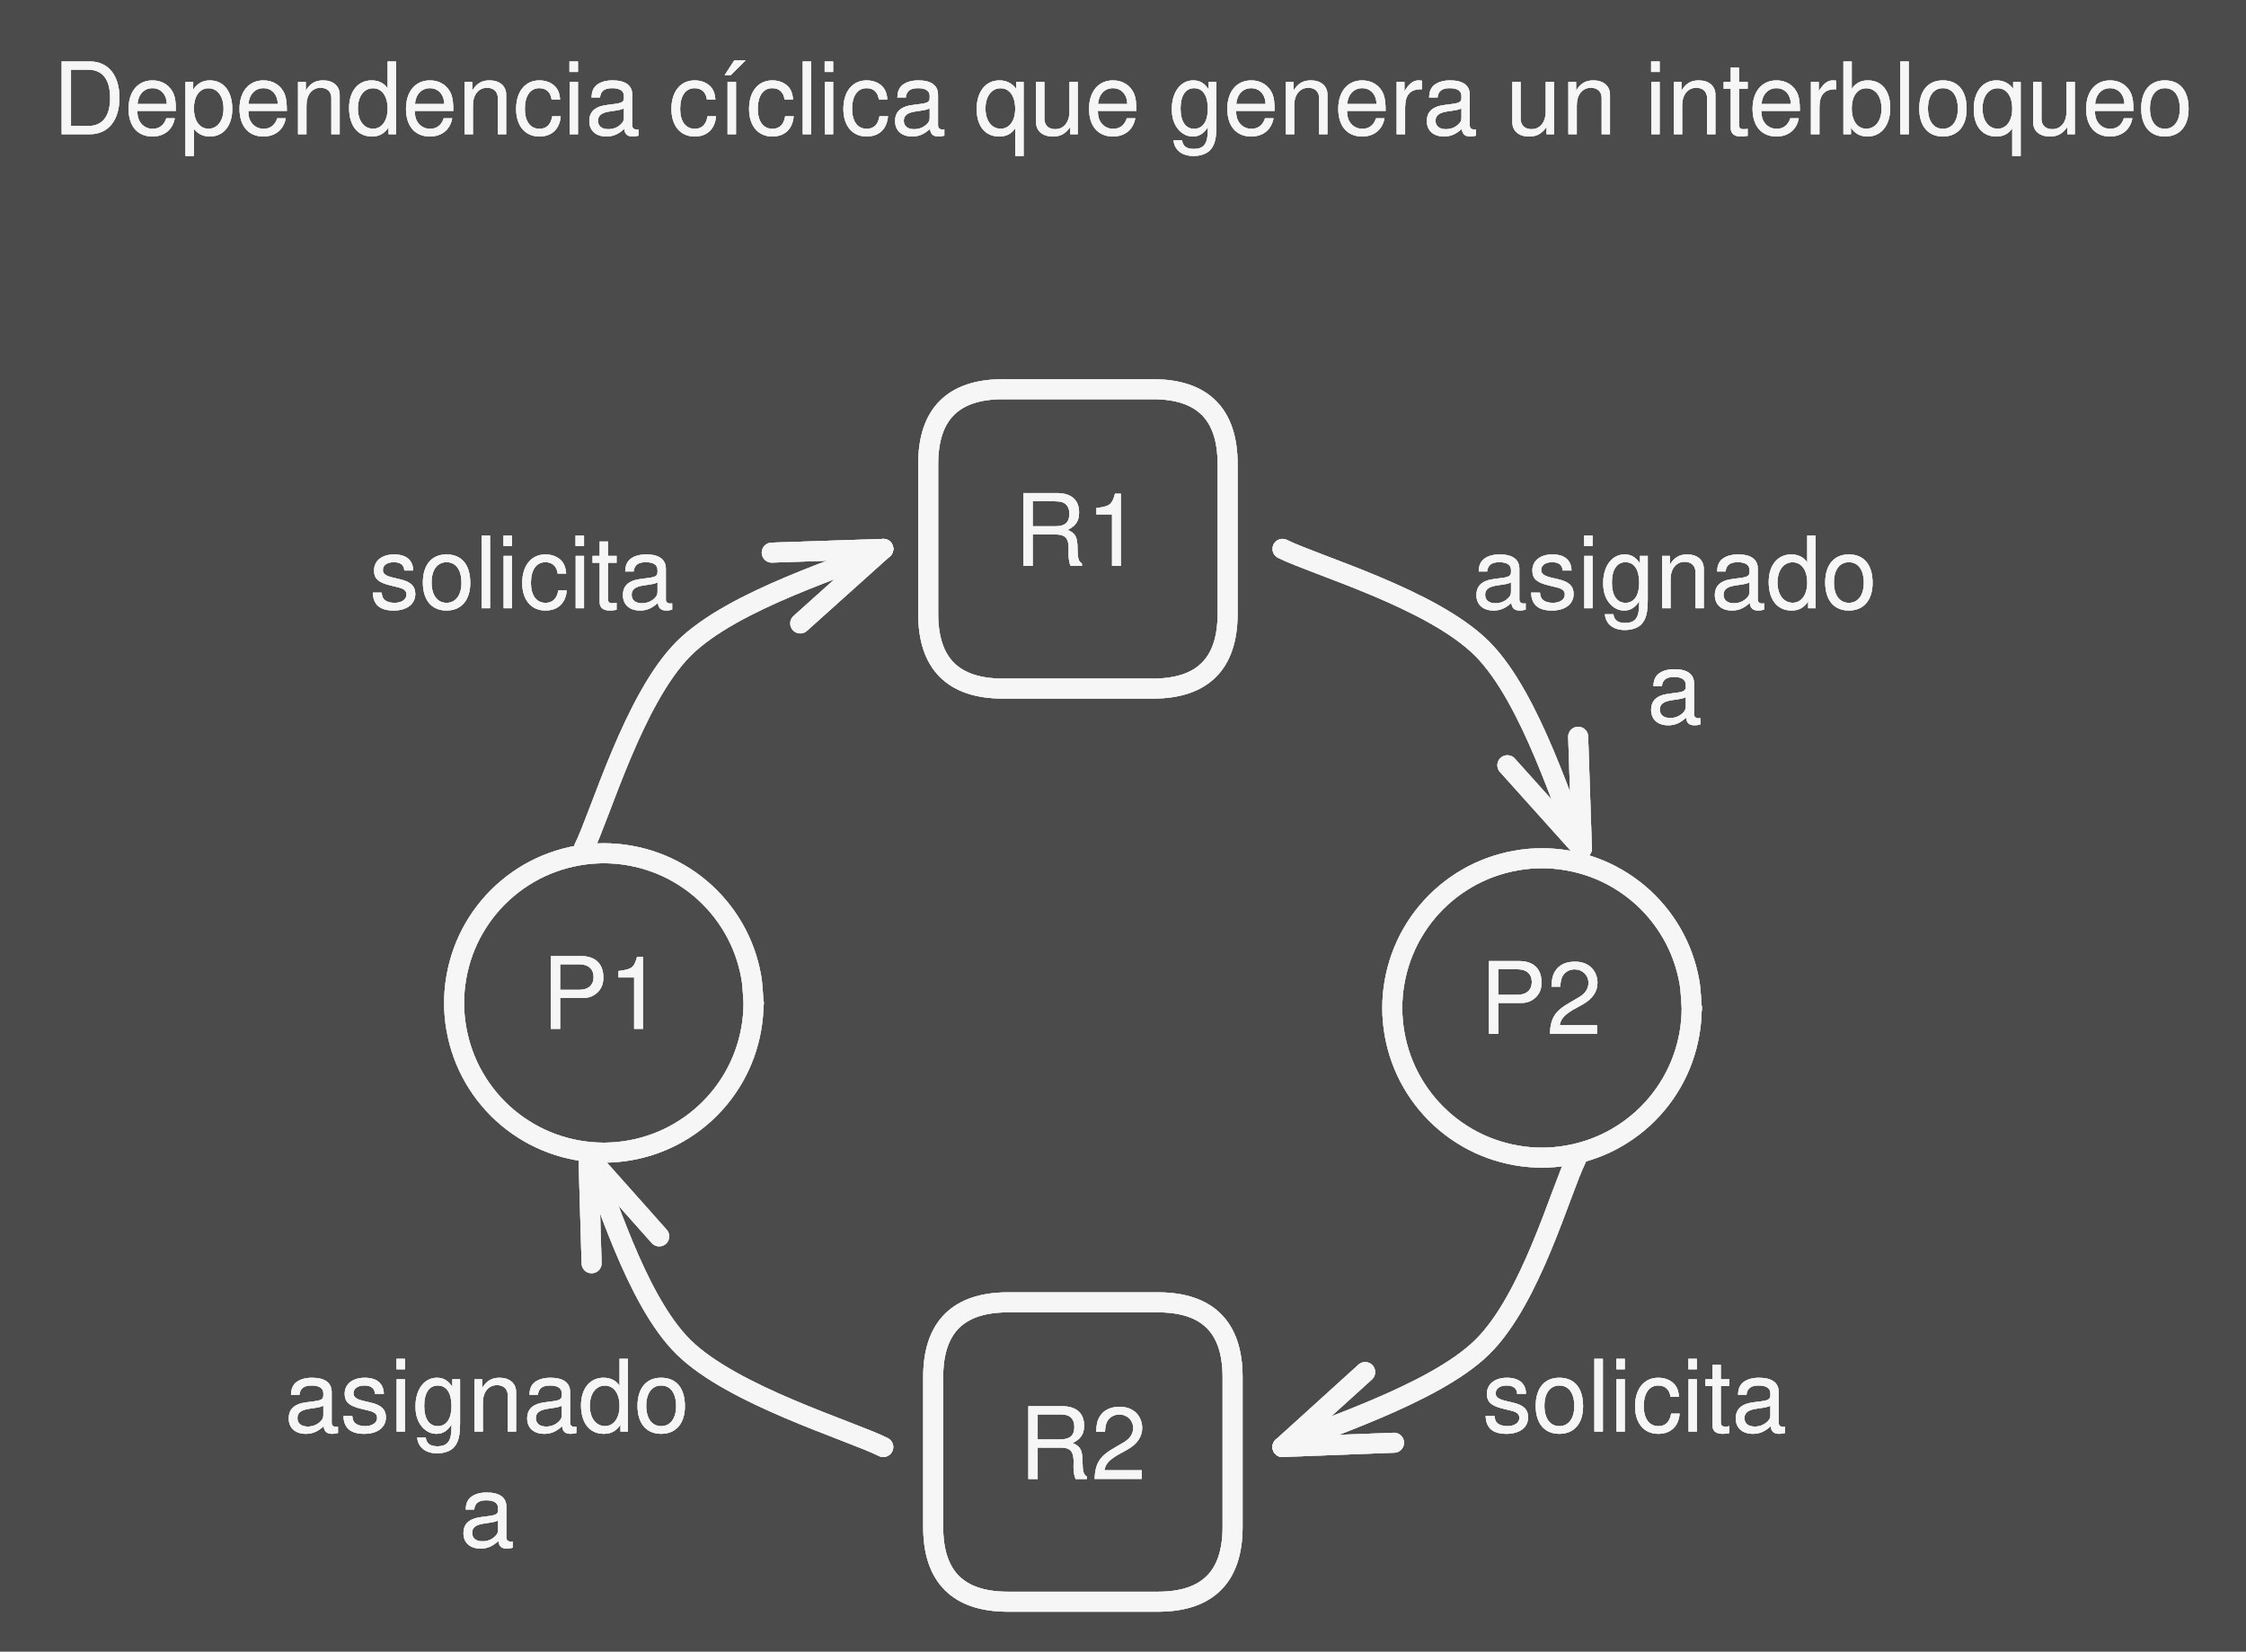
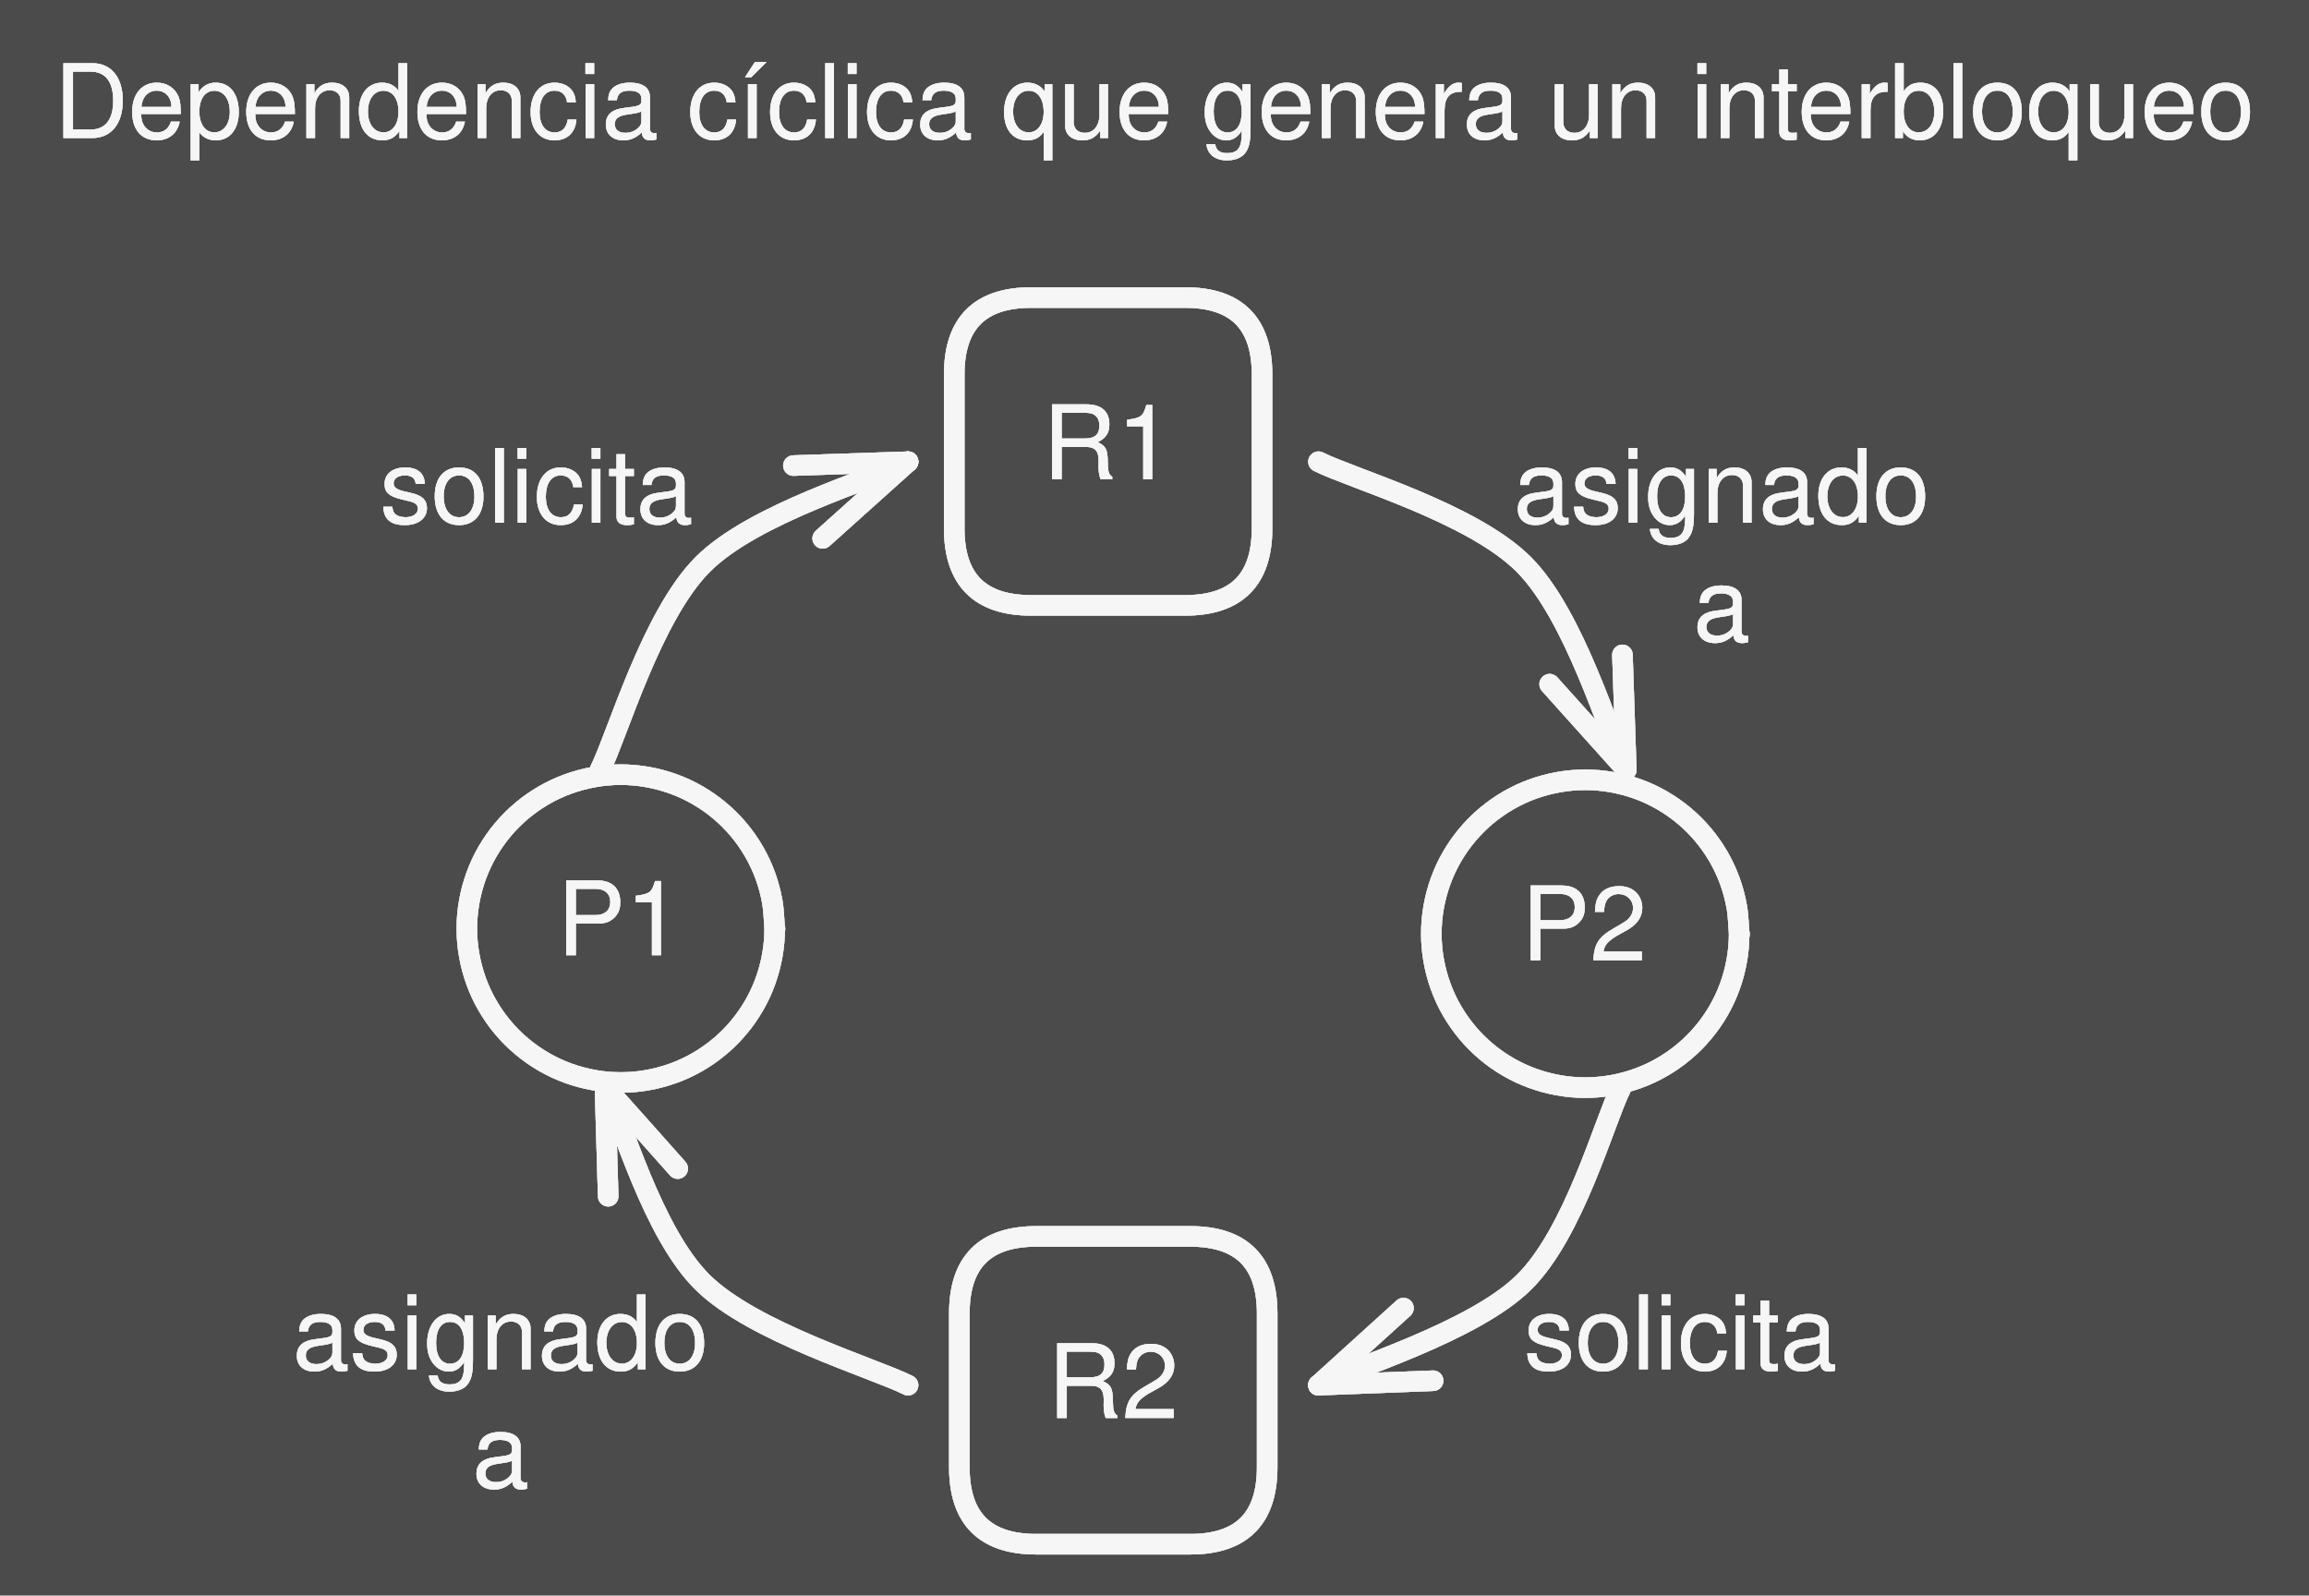
- <svg xmlns="http://www.w3.org/2000/svg" version="1.1" viewBox="0 0 450.076 331" width="450.076" height="331" filter="invert(93%) hue-rotate(180deg)" class="excalidraw-svg">
+ <svg xmlns="http://www.w3.org/2000/svg" version="1.1" viewBox="0 0 450.076 311" width="450.076" height="311" filter="invert(93%) hue-rotate(180deg)" class="excalidraw-svg">
  
-   eyJ2ZXJzaW9uIjoiMSIsImVuY29kaW5nIjoiYnN0cmluZyIsImNvbXByZXNzZWQiOnRydWUsImVuY29kZWQiOiJ4nO1cXOty4kZcdTAwMTb+P09Bkb+D0vdL/nns2MaxiS+TOMluakugXHUwMDA2y1xiXHRLwpdJzSPlKfbFtiVsdEHCwkagqY1malxu+nrUfb7znXO6mb8+tFrt8Gmq2j+02upxYDq25ZtcdTAwMGbtj1H5vfJcdTAwMDPbc3VcdTAwMTWKv1x1MDAwN97MXHUwMDFmxC3N6fSH77/3+oFt2aZrTKx5XHUwMDA35aiJcsNAN/mX/t5q/Vx1MDAxNf+bnsJx7Gmg4uZxRTJcdTAwMDdcdTAwMDQoX9rz3Hg+XHUwMDA0XHUwMDAwYpxzXGZcdTAwMTctbNdSj7EoIFx1MDAxOcxcdTAwMGVcdTAwMGW0XGKhsnTF0HRcdTAwMDKV1ERF7V96p78hW5641p7k8mL/4dy+hUn3oe04V+GTXHUwMDEzS1x1MDAxYXh6KZK6IPS9sbq2rfBG15JcXHlZL9+bjW5cXFx1MDAxNUQrXHUwMDAyXHUwMDE2pd7UXHUwMDFj2OFT/M5JqemO4jGSkuj9OlCwRUHUpSNlbvJ9z/H8aPLvoIr+JNP3zcF4pGVwrUWb0DfdYGr6epuSdlx1MDAwZs+vxZK5b5Q9ulx0s2WBildcdTAwMTZcdTAwMTIpXGLgXHUwMDAyJbtcdTAwMTFNMu1a8cb/maynb05UN+rizlx1MDAxYye9KK71vCgvXG6SqFxiei75mrxF1P7HvGql1SujYqF6TF4ttfnj++GgS53T9qLq68fikebt6dXD3Yn3++Q3cdlcdTAwMWLdPXL7XHUwMDE2nXeyXHUwMDAzv0xp+r73UHXc61Mx9IA17so+7MHxlN4+nf1RbdznT8lcbs+mljlXd8gxYExAhDmki3rHdsf55Xe8wThByIeUwEtozSxlXG6qXHUwMDE0lyFcdTAwMTVSjVXMkCxcdTAwMDAqrFx1MDAwZdTFXjVcdTAwMWObTFx1MDAxOIRcdTAwMTBGXHUwMDA0J1x1MDAwMkhGcFx1MDAxNqpcdTAwMDJcdTAwMThcdTAwMWNiXHUwMDA0MMGUZqo3jVxcRFxmwpCQgCG6jGGE81x1MDAxOEaSXHUwMDAywFx04u+HcKZiXHSr5brKJYFcYso1dDWRynPDK/vLnFx1MDAxYTKlh+bEdp5eXHUwMDE4a67MkVx1MDAxMuv1O0/pn6a4z1x1MDAwNcVR0z3HXHUwMDFlRTreXHUwMDFl6FdQfkb9Q1tcdTAwMTPkosHEtiwntWdcdTAwMDM9v2m7yu9WIVx1MDAxYs+3R7ZrOkVymLPQu1TB/FxyQ3+m0oukjl+2XHUwMDE1XHUwMDFhkK7E7yq2TXFpXHUwMDFlw1x1MDAwMlxuLFx1MDAwMGSJ1iQgRtVBzKGJ+8efTz6d/uSO6YXqXHUwMDA1p1x1MDAxN/fNRnSiNXOqXHUwMDE1O6ZajCnmQNBvi2mHe73PXHUwMDEy9IZVXHUwMDE5cf9cZv+Er+HdrUVPp8P+1Lw4+vl+XHUwMDAzTFx1MDAxYoBHxlFgurfq7Fx1MDAxMcC9ye1lv7cpplx1MDAwNZBgRNLArINp5VxulFwiwDnhtFx1MDAwMKS4OkhcdTAwMTd71WhcXEJpQE22nDAhXHTAlOeIlsutXHUwMDExLTUw1v4v5pV4XHUwMDE2XHUwMDEyhChcdTAwMDZgXHUwMDEzXGJ+XHUwMDA30XLGtki0qJhoUU1E+1xuzyxcdTAwMTEt2jzR+mpcdTAwMTDONbdcdTAwMDDDKWc4j2Gtqlx1MDAxNElcdTAwMWTaXHUwMDE2gJhUXHUwMDA38aF9MD2AM+yf7//6a5ec3J1d/Ec2XHUwMDFi0Z2UZYshXGYlyk2+9bhcdTAwMTYwiVx1MDAwMEpcdTAwMWKXXHKyLa6Lba9cdTAwMGaDI+dcdTAwMGJQu45r38Hir7Itl1x1MDAxMkqC0uisg21RaVx1MDAwNkqTXHUwMDBmlpRcdTAwMDJYlIGi1ZG62Kxmg5Njg4uIT2EqnJzDVFfR2oCq2ZUyRqpGsVBibUFcdTAwMTlJpcR2wK6QXG60jmq+j10vi8PYy7rC2Fe4Jc+ulzWEsSvZlYJ84Vx1MDAwMrNcdTAwMTBhICTlRZhl1TF7Nlx1MDAxY++PvZlcdTAwMWZOJOvdiVGX3Fx1MDAwNkdcclx1MDAwN7BMvs8j2Vx1MDAxZHMrRYgjQMlcdTAwMDbyTVuk1l+AfYRO7q+3XHUwMDEwcK5cdTAwMWO3/pRx7YEsXHUwMDExZTBFmlmloKRcYqV8jbOdl71qNjA1fVwiXHUwMDA0NWvoaDZLrbJOXmVcdTAwMDYhXHUwMDE4U1k1bMXa26JS7DQ9XGa0Wog19PKdvFpcdTAwMWO1XtZcdTAwMTW1vsIqS7xaQ9Q6t1x1MDAxNUWcWlxuVsFcdTAwMDTAiIOigHWvOlhXxyDNRC5kOU5N99lccqtcIohcdTAwMTghguNccvi/b8pcdTAwMGavolx1MDAxNUkkY2nNrFxu3yA0/fCT1ivbXHUwMDFkZVx1MDAwNXu+X1DlfCVcdTAwMDb8YFx1MDAxNknZXHUwMDAxXHUwMDA2XHUwMDE1XHUwMDEwc844gTpWIMnxZbRg5jTGXG6iTEqpTTPklDJB01x1MDAwM9mPyjr3bDd8foOlhVGu9brAqz3plMDAwFwi88gleeVa4jlmXHUwMDEw7nuTiVx1MDAxZIbZltk134vswY0yl/REv166Lm84ptGIWTcr+dRKcFx1MDAxNH9ZfP7zY2FrlGneIa92YNlcdTAwMGUs1WHJ+VFO33t4b5Kg3JNBJPpcdTAwMGKKUvKfqlx1MDAxYsef/7iQV4dPTc9cdTAwMTEgkEvCQ1afXHUwMDAzwzSZYSRg5dNtQVx1MDAxMVx1MDAwNDtMXHUwMDBiXGLIXHSX20tcdTAwMGJE+6v3zix0YpYr13NlQm9a5sdkXijvtCzPW7vrQsrTXHUwMDAxXGJjxED6cCiB5351eK7OczZcdTAwMTWreajW6bpcdTAwMTgg/SRx3VxuT4ZLwlx1MDAxONAs3VBH5k1xSEVHprJfoFx1MDAxZFx1MDAxOVx1MDAwMrNP2k159mRguudmPJfVJ2xcdTAwMTnPhUOqQ3lOXHUwMDEx195cdTAwMTROuHIhXHUwMDFmMqQgglBcdTAwMDBIdFx1MDAwMUisJ+635MmQTHNUwZEpXHUwMDAxzrxyQ25NueUsvdSngclcdTAwMDEkhYbzoLrhXFydXHUwMDFka6ThxMJcdTAwMTBReFx1MDAwNVx1MDAxOOCaPHDO48HciK5gaLdcdTAwMDRcdTAwMTJGXHUwMDEx4znBNmdUaU6QZFx0XHUwMDE2RpWWXHUwMDBi83JcdTAwMTeBXHRMXHRcIv+PRrayXHTTRpZRKrW3yTGObJgoiFx1MDAxNjdvYlengzImVlx1MDAwN1x1MDAxOZlnWTywlnzfkk3twDJERs9cdTAwMTJcdTAwMWVfXHUwMDFkrlx1MDAxNFfRs4Souk0wZvnCXHUwMDE3XHUwMDEzXHUwMDFjXXpcIkiSorzbj2tcdTAwMWM/rzxIaKRcdM6k2Z6yMdHGraw0XHUwMDAwZ1x1MDAxNEoktEXSe19kZoWOTTDAgnKGJSUk2bPFqTQhJDrvaqqdfdNVsIp2trJcdTAwMWTrbN6QVTK0ldOGwKBcdTAwMTRSbVx1MDAxMrDeTinJu3ngm7KzWee187r32ilcdTAwMDfPvHpcdDdcdTAwMWKypmV5ulQ2ailcdTAwMTOgJYBSXHUwMDE2XlxmOKxuTbv9XHUwMDFiqkZ702ZcdTAwMWJQmLhVtafpXHUwMDA0NKCAZVx1MDAxN3hcbkylkFx1MDAxMGryZbvN1Fx0mrLVdWfqzMBcdTAwMWW5puX92y1O1lx1MDAxNdZvJ19XOPWmUnZlOOWlTo/WVKq1KX28leD0qDpOXHUwMDFmxnBcdTAwMWNcdTAwMWP39puN01xcjq7GXHUwMDA03Vq5dMFIdKyxiVx1MDAxZnu+XHUwMDFkodFccjuQ1rt/cun1XHUwMDAzc8VvT6B2i1x1MDAwNJCgXGKYx9WB+XtwJs7vjvvNXHUwMDA2Zlx1MDAwN21ccprr8idcIlx1MDAwMmFJ6E7pk2mPbnu/LvmHPltcdTAwMTmU0vJfl2BcdTAwMDZcdTAwMTnQXHUwMDExTNF5dLc6Slx1MDAwN18mJ/TL0UHTUZrKeD7NXHUwMDBi6lx1MDAwMyrBIIp2IIei2o06RFx1MDAxMZFcdTAwMTTs8EKdQFrW5LildqBcdTAwMWWoqY5YlTuwzdbgv39cdTAwMGY0fZmtu5lqjZRGk9mauS07XHUwMDAyYt/xdKlXXGLmN4+xXHUwMDFkwL9ZvLWNwofn6Dj6n1euQr2v7ZdcZodWJNvKbU773lZcdTAwMGafllX6u2H8RNeDYzNcdTAwMTNcdTAwMDFZxWmmr1x1MDAxZr7+XHUwMDBmfog5KyJ9
+   eyJ2ZXJzaW9uIjoiMSIsImVuY29kaW5nIjoiYnN0cmluZyIsImNvbXByZXNzZWQiOnRydWUsImVuY29kZWQiOiJ4nO1cXOly4kZcdTAwMTD+v09Bkb+LMveRf157fcUmPjZxzkpcdDTGMkLCkvCxqX2kPEVeLCNho1x1MDAwM1x0hC1cdTAwMDFbiXZrXHUwMDBi5mzN9Ndfd8+wf71rtdrh01i1v2u11WPfdGzLN1x1MDAxZtrvo/J75Vx1MDAwN7bn6ipcdTAwMTR/XHUwMDBmvInfj1ua4/F3337r9Vx1MDAwMtuyTddcdTAwMThZ01x1MDAwZcpRI+WGgW7ym/7eav1cdTAwMTX/m57CcexxoOLmcUUyXHUwMDA3XHUwMDA0KF/a9dx4Plx1MDAwNFx1MDAwMGKcc1xmZy1s11KPsSggXHUwMDE5zFx1MDAwZfa0XGKhsnTFtelcdTAwMDQqqYmK2j92T35Gtjx2rVx1MDAxZMnl+e7DmX1cdTAwMGKT7te241xchk9OLGng6aVI6oLQ94bqyrbCXHUwMDFiXUty5WW9fG8yuHFVXHUwMDEwrVximJV6Y7Nvh0/xOyelpjuIx0hKovfrQMFmXHUwMDA1UZeOlLnJdz3H86PJv4Eq+pNM3zP7w4GWwbVmbULfdIOx6ettSto9PL9cdTAwMTZL5r5R9uAmzJZcdTAwMDUqXllIpCCAXHUwMDBilOxGNMn4yIo3/o9kPX1zpI6iLu7EcdKL4lrPi/KiIImKoOeSL8lbRO0/5lUrrV5cdTAwMTlcdTAwMTVcdTAwMGLVY/Jqqc1cdTAwMWbeX/ePqHPSnlV9eV880rQ9vXy4O/Z+XHUwMDE5/SwuuoO7R27forNOduCXKU3f91x1MDAxZaqOe3VcIq49YFxyj2RcdTAwMGZ24XBMb59Of6027vOnZIUnY8ucqjvkXHUwMDE4MCYgwlx1MDAxY9JZvWO7w/zyO15/mCDkXUrgObRmljJcdTAwMDVVisuQXG6pxipmSFx1MDAxNlx1MDAwMFx1MDAxNVZcdTAwMDfqbK+2XHUwMDFjm0xcdTAwMTiEXHUwMDEwRlx1MDAwNCdcdTAwMDJIRnBcdTAwMTaqXHUwMDAyXHUwMDE4XHUwMDFjYlx1MDAwNDDBlGaq60YuXCJcdTAwMDZhSEjAXHUwMDEwnccwwnlcZiNJXHUwMDAx4Fx1MDAwNPG3QzhTMYfVcl3lkkBcdTAwMDTlXG66mkjlueGl/XlKXHKZ0n1zZDtPL4w1VeZIifX6naX0T1Pcp4LiqOmOY1x1MDAwZlwiXHUwMDFkb/f1Kyg/o/6hrVx0ctZgZFuWk9qzvp7ftF3lXHUwMDFmVSFcdTAwMWLPt1x1MDAwN7ZrOkVymJPQu1DB9FxyQ3+i0oukXHUwMDBlX7ZcdTAwMTVcdTAwMWGQLsTvXCK2TXFpXHUwMDFlw1x1MDAwMlxuLFx1MDAwMGSJ1iQgRtVBzKGJe4efjj+cfO9cdTAwMGXpuepcdTAwMDYn5/fbjehEa6ZUKzZMtVx1MDAxOFPMgaBfXHUwMDE3017vdD9J0L2uyoi7p/h7fFx1MDAwNe9uLXoyvu6NzfODXHUwMDFm7mtg2lx1MDAwMDwyjlx1MDAwMtO9VaePXHUwMDAw7oxuL3rduphcdTAwMTZAglx1MDAxMUlcdTAwMDOzXHSmlVx1MDAwYlCKXHUwMDAw54TTXHUwMDAykOLqIJ3t1VbjXHUwMDEySlx1MDAwM2qy5YRcdElcdTAwMDCmPEe0XFyujWipgbH2fzGvxLOQIEQxXHUwMDAwdSD4XHJEy1x1MDAxOVsj0aJiokVcclx1MDAxMe1cdTAwMTKemSNaVD/R+qpcdTAwMWZONbdcdTAwMDDDKWc4j2Gtqlx1MDAxNElcdTAwMWTaXHUwMDE2gJhUXHUwMDA38b69N96DXHUwMDEz7J/t/vTTXHUwMDExOb47Pf9TbjeiOynLXHUwMDE2Q1x1MDAxOEqUm3ztcS1gXHUwMDEyXHUwMDAxlDYuNbItboptr/aDXHUwMDAz5zNQm45r38DiS9mWS1x0JUFpdDbBtqg0XHUwMDAzpclcdTAwMDdLSlx1MDAwMSzKQNHqSJ1t1naDk2ODi4hPYSqcnMJUV9HGgKrZlTJGqkaxUGJtQVx1MDAxOUmlxDbArpBcbrSKar6NXS+Kw9iLpsLYJdySZ9eLXHUwMDA2wtiF7EpBvnCGWYgwXHUwMDEwkvJcIsyy6pg9vVx1MDAxZe5cdTAwMGW9iVx1MDAxZo4k696JwVx1MDAxMblcclx1MDAwZbZcdTAwMWPAMvk+jWQ3zK1cdTAwMTQhjlx1MDAwMCU15JvWSK0/XHUwMDAy+1x1MDAwMFx1MDAxZN9frSHgXFw4bvMp48ZcdTAwMDNZXCLKYIo0s0pBSVx1MDAxMUr5XG5nOy97td3A1PSJXHUwMDEw1Kyho9kstcomeZVcdTAwMTmEYExl1bBcdTAwMTVrb4tKsdH0MNBqIVbQyzfyanHUetFU1LqEVeZ4tYGodWorXG7Aylx1MDAxNnAqXHUwMDA2XHUwMDE4ISmLXCLWnepoXVx1MDAxY4RsJ3Qhy5Fqus9maFx1MDAxNUHEXGJcdTAwMTFcdTAwMWPX4Fx1MDAwML8qQVxcgl9GXHSgWFx1MDAwMLrKUWRqLU0//KD1ynZcdTAwMDdZwZ4vXHUwMDE4VDlgiVx1MDAxMd+fRFJ2gEFcdTAwMDXEnDNOoFx1MDAwZVx1MDAxNkhyflx1MDAxOS2YOY7BgiiTUmrbXGY5pUzQ9ED2o7LOPNtccp/fYG5hlGstXHUwMDE3eLErnVx1MDAxMlx1MDAxOFx1MDAxOFhkXHUwMDFlOSevXFxJPMdcZsJdbzSywzDbMrvmO5FBuFHmnJ7o10vX5S3HOFx1MDAxYTHrZyWfWlx0juIvs89/vC9sjTLNO2RpXHUwMDA3lu3AUlx1MDAxZOa8XHUwMDFm5fS8h7dmXHTKXVx1MDAxOUSiv6AoJ/+hunH84ddzebn/tO1JXHUwMDAyXHUwMDA0cll4yJrzYJhmM4xcdTAwMDSsfLwtKIJgg3lcdTAwMDFcdTAwMDE54XJ9eYFof/XemYVezHzlar5M6I3LXHUwMDFjmcxcdTAwMGLlvZb5eVx1MDAxYvddSGlcdTAwMGWPXHUwMDAwzeBcdTAwMDKIXCJ07lZH5+I857ZCNY/UJj1cdTAwMTdcdTAwMDOknySuW+DIcEmY3lx1MDAxY9hI6r1cdTAwMDY/hqXVtGY/prJboP1cdTAwMThcdTAwMDKzT9pLeXZkYLpnPY7L4lx1MDAxM7aM48Ih1aE8p4hrZ1xuJ1Q5k1x1MDAwZlx1MDAxOVJcdTAwMTBBKFx1MDAwMCS6XHUwMDAwJFZcdTAwMTP3a3JkSKY5quDHlFx1MDAwMGdaWZNXU244ab4wuWpAuEBcdTAwMTRcdTAwMTamaPaqW87F6bGttJxYXHUwMDE4XCJcbq9cdTAwMDBcdTAwMDNcdTAwMWMjhnNcdTAwMWVcdTAwMGbmRnRcdTAwMDdDuyWQMIpcdTAwMTjPXHRWn1WlOUFSV09mZpXmpEmM1uw2XHUwMDAyXHUwMDEzmFx1MDAxMkT+i2a2slx1MDAxMdNmllEqtbvJMY6smChcYlx1MDAxN+s3sotcdTAwMTNCXHUwMDE5I6ujjMwzL1x1MDAxZVhJvq/JqnZgXHUwMDE5JKNnXHUwMDBlkEuHK1x1MDAwN1b0zEGqaSuMS4NLbYRcdTAwMTHUjluR+/pxhVx1MDAxM+iFZ1x0W2mEM4m2uIs0ZOZp7r5cdTAwMTeVXHUwMDA24IxCiYSAUutCkd1cdTAwMTU6WsFcdTAwMDBcdTAwMGLKXHUwMDE5ljTVZHZOTVxiiU7AttXuJrxVv92tbNc69Vx1MDAxYrZKhrdyXHUwMDFlXHUwMDExXHUwMDE4lELKMMF6O6Ukb+aFr8ruZt3ZzjxcdTAwMDaXm9pSLE2r8zCqydaW5fFYucOreUBCKVx1MDAwYm9cdTAwMGXsV7e1R71cdTAwMWKqXHUwMDA2O+PtNq8woZzG03hcdTAwMDJcdTAwMWFQwLJcdTAwMWI+ZN5jXHUwMDE1XHUwMDEyQs3NbLOZPEFTprvpTJ5cdTAwMTnYXHUwMDAz17S8393iZF5h/XryeYVT15XSK8MpZ/nC5FZcdTAwMWWlWpvSx19cdE5cdTAwMGaq4/RhXGKHwWF3d7txmkviNZjBWynXLlx1MDAxOImOPer4NejrXHUwMDExXHUwMDFhXcFcdTAwMDNpvfs/1948MFx1MDAxN/w4XHUwMDA1ai9JXHUwMDAwXHSKgHlYXHUwMDFkmL9cdTAwMDSn4uzusLfdwOygtUFzVf5ERCAsXHTdKH0y7dCt7+cn/zX6nFwipf95dEw/XHUwMDFmpLKxxeid6msqUVx1MDAxObt8KHHuZ6pGMIjcdcihWHJpbFx1MDAxZVx1MDAxNXWp/WbRvlx1MDAxMlRcdTAwMTL7dtRejp9cdTAwMTd4UkQkXHUwMDA1PK1qS+9gMak3haWMb7lcdTAwMTVdKVx1MDAxMUAokK9KwL4gb0+NdUSq3L5ttvr//N3XfGS27iaqNVBcdTAwMWFcdTAwMWVma+K27FxiWT3H06VeITpfPcbKtqJ5uL/6XVY2XHTvnmPj6D9muVxm9b62X9JcdTAwMWRaiW0rty7TslBFXHRcdTAwMGKaKjr1LPXRNXtOvMfJvO17Wz18mIfsN9fxXHUwMDEz3TaOjVJcdTAwMDRXXHUwMDE156i+vPvyL1x1MDAxNFxiTXYifQ==
  <defs>
    <style class="style-fonts">
      
    </style>
  </defs>
-   <rect x="0" y="0" width="450.076" height="331" fill="#ffffff" />
-   <g stroke-linecap="round" transform="translate(91 171) rotate(0 30 30)">
+   <rect x="0" y="0" width="450.076" height="311" fill="#ffffff" />
+   <g stroke-linecap="round" transform="translate(91 151) rotate(0 30 30)">
    <path d="M60 30 C60 31.74, 59.85 33.5, 59.54 35.21 C59.24 36.92, 58.78 38.63, 58.19 40.26 C57.6 41.89, 56.85 43.5, 55.98 45 C55.11 46.5, 54.1 47.95, 52.98 49.28 C51.87 50.61, 50.61 51.87, 49.28 52.98 C47.95 54.1, 46.5 55.11, 45 55.98 C43.5 56.85, 41.89 57.6, 40.26 58.19 C38.63 58.78, 36.92 59.24, 35.21 59.54 C33.5 59.85, 31.74 60, 30 60 C28.26 60, 26.5 59.85, 24.79 59.54 C23.08 59.24, 21.37 58.78, 19.74 58.19 C18.11 57.6, 16.5 56.85, 15 55.98 C13.5 55.11, 12.05 54.1, 10.72 52.98 C9.39 51.87, 8.13 50.61, 7.02 49.28 C5.9 47.95, 4.89 46.5, 4.02 45 C3.15 43.5, 2.4 41.89, 1.81 40.26 C1.22 38.63, 0.76 36.92, 0.46 35.21 C0.15 33.5, 0 31.74, 0 30 C0 28.26, 0.15 26.5, 0.46 24.79 C0.76 23.08, 1.22 21.37, 1.81 19.74 C2.4 18.11, 3.15 16.5, 4.02 15 C4.89 13.5, 5.9 12.05, 7.02 10.72 C8.13 9.39, 9.39 8.13, 10.72 7.02 C12.05 5.9, 13.5 4.89, 15 4.02 C16.5 3.15, 18.11 2.4, 19.74 1.81 C21.37 1.22, 23.08 0.76, 24.79 0.46 C26.5 0.15, 28.26 0, 30 0 C31.74 0, 33.5 0.15, 35.21 0.46 C36.92 0.76, 38.63 1.22, 40.26 1.81 C41.89 2.4, 43.5 3.15, 45 4.02 C46.5 4.89, 47.95 5.9, 49.28 7.02 C50.61 8.13, 51.87 9.39, 52.98 10.72 C54.1 12.05, 55.11 13.5, 55.98 15 C56.85 16.5, 57.6 18.11, 58.19 19.74 C58.78 21.37, 59.24 23.08, 59.54 24.79 C59.85 26.5, 59.92 29.13, 60 30 C60.08 30.87, 60.08 29.13, 60 30" stroke="#1e1e1e" stroke-width="4" fill="none" />
  </g>
-   <g transform="translate(108.5554 189.2868) rotate(0 12.23145 11.5)">
+   <g transform="translate(108.5554 169.2868) rotate(0 12.23145 11.5)">
    <text x="12.231" y="16.9" font-family="Helvetica, Segoe UI Emoji" font-size="20px" fill="#1e1e1e" text-anchor="middle" style="white-space: pre;" direction="ltr" dominant-baseline="alphabetic">P1</text>
  </g>
-   <g stroke-linecap="round" transform="translate(279 172) rotate(0 30 30)">
+   <g stroke-linecap="round" transform="translate(279 152) rotate(0 30 30)">
    <path d="M60 30 C60 31.74, 59.85 33.5, 59.54 35.21 C59.24 36.92, 58.78 38.63, 58.19 40.26 C57.6 41.89, 56.85 43.5, 55.98 45 C55.11 46.5, 54.1 47.95, 52.98 49.28 C51.87 50.61, 50.61 51.87, 49.28 52.98 C47.95 54.1, 46.5 55.11, 45 55.98 C43.5 56.85, 41.89 57.6, 40.26 58.19 C38.63 58.78, 36.92 59.24, 35.21 59.54 C33.5 59.85, 31.74 60, 30 60 C28.26 60, 26.5 59.85, 24.79 59.54 C23.08 59.24, 21.37 58.78, 19.74 58.19 C18.11 57.6, 16.5 56.85, 15 55.98 C13.5 55.11, 12.05 54.1, 10.72 52.98 C9.39 51.87, 8.13 50.61, 7.02 49.28 C5.9 47.95, 4.89 46.5, 4.02 45 C3.15 43.5, 2.4 41.89, 1.81 40.26 C1.22 38.63, 0.76 36.92, 0.46 35.21 C0.15 33.5, 0 31.74, 0 30 C0 28.26, 0.15 26.5, 0.46 24.79 C0.76 23.08, 1.22 21.37, 1.81 19.74 C2.4 18.11, 3.15 16.5, 4.02 15 C4.89 13.5, 5.9 12.05, 7.02 10.72 C8.13 9.39, 9.39 8.13, 10.72 7.02 C12.05 5.9, 13.5 4.89, 15 4.02 C16.5 3.15, 18.11 2.4, 19.74 1.81 C21.37 1.22, 23.08 0.76, 24.79 0.46 C26.5 0.15, 28.26 0, 30 0 C31.74 0, 33.5 0.15, 35.21 0.46 C36.92 0.76, 38.63 1.22, 40.26 1.81 C41.89 2.4, 43.5 3.15, 45 4.02 C46.5 4.89, 47.95 5.9, 49.28 7.02 C50.61 8.13, 51.87 9.39, 52.98 10.72 C54.1 12.05, 55.11 13.5, 55.98 15 C56.85 16.5, 57.6 18.11, 58.19 19.74 C58.78 21.37, 59.24 23.08, 59.54 24.79 C59.85 26.5, 59.92 29.13, 60 30 C60.08 30.87, 60.08 29.13, 60 30" stroke="#1e1e1e" stroke-width="4" fill="none" />
  </g>
-   <g transform="translate(296.1169 190.2868) rotate(0 12.66992 11.5)">
+   <g transform="translate(296.1169 170.2868) rotate(0 12.66992 11.5)">
    <text x="12.67" y="16.9" font-family="Helvetica, Segoe UI Emoji" font-size="20px" fill="#1e1e1e" text-anchor="middle" style="white-space: pre;" direction="ltr" dominant-baseline="alphabetic">P2</text>
  </g>
-   <g stroke-linecap="round" transform="translate(186 78) rotate(0 30 30)">
+   <g stroke-linecap="round" transform="translate(186 58) rotate(0 30 30)">
    <path d="M15 0 C23.8 0, 32.6 0, 45 0 M15 0 C23.96 0, 32.93 0, 45 0 M45 0 C55 0, 60 5, 60 15 M45 0 C55 0, 60 5, 60 15 M60 15 C60 25.16, 60 35.32, 60 45 M60 15 C60 21.93, 60 28.86, 60 45 M60 45 C60 55, 55 60, 45 60 M60 45 C60 55, 55 60, 45 60 M45 60 C33.14 60, 21.28 60, 15 60 M45 60 C37.53 60, 30.06 60, 15 60 M15 60 C5 60, 0 55, 0 45 M15 60 C5 60, 0 55, 0 45 M0 45 C0 38.46, 0 31.92, 0 15 M0 45 C0 37.15, 0 29.3, 0 15 M0 15 C0 5, 5 0, 15 0 M0 15 C0 5, 5 0, 15 0" stroke="#1e1e1e" stroke-width="4" fill="none" />
  </g>
-   <g transform="translate(203.2168 96.5) rotate(0 12.7832 11.5)">
+   <g transform="translate(203.2168 76.5) rotate(0 12.7832 11.5)">
    <text x="12.783" y="16.9" font-family="Helvetica, Segoe UI Emoji" font-size="20px" fill="#1e1e1e" text-anchor="middle" style="white-space: pre;" direction="ltr" dominant-baseline="alphabetic">R1</text>
  </g>
-   <g stroke-linecap="round" transform="translate(187 261) rotate(0 30 30)">
+   <g stroke-linecap="round" transform="translate(187 241) rotate(0 30 30)">
    <path d="M15 0 C25.07 0, 35.15 0, 45 0 M15 0 C23.28 0, 31.56 0, 45 0 M45 0 C55 0, 60 5, 60 15 M45 0 C55 0, 60 5, 60 15 M60 15 C60 24.82, 60 34.64, 60 45 M60 15 C60 25.06, 60 35.11, 60 45 M60 45 C60 55, 55 60, 45 60 M60 45 C60 55, 55 60, 45 60 M45 60 C36.39 60, 27.77 60, 15 60 M45 60 C33.02 60, 21.04 60, 15 60 M15 60 C5 60, 0 55, 0 45 M15 60 C5 60, 0 55, 0 45 M0 45 C0 38.41, 0 31.83, 0 15 M0 45 C0 35.99, 0 26.99, 0 15 M0 15 C0 5, 5 0, 15 0 M0 15 C0 5, 5 0, 15 0" stroke="#1e1e1e" stroke-width="4" fill="none" />
  </g>
-   <g transform="translate(203.7783 279.5) rotate(0 13.22168 11.5)">
+   <g transform="translate(203.7783 259.5) rotate(0 13.22168 11.5)">
    <text x="13.222" y="16.9" font-family="Helvetica, Segoe UI Emoji" font-size="20px" fill="#1e1e1e" text-anchor="middle" style="white-space: pre;" direction="ltr" dominant-baseline="alphabetic">R2</text>
  </g>
  <g stroke-linecap="round">
-     <g transform="translate(117 170) rotate(0 30 -30)">
+     <g transform="translate(117 150) rotate(0 30 -30)">
      <path d="M0 0 C3.33 -6.67, 10 -30, 20 -40 C30 -50, 53.33 -56.67, 60 -60 M0 0 C3.33 -6.67, 10 -30, 20 -40 C30 -50, 53.33 -56.67, 60 -60" stroke="#1e1e1e" stroke-width="4" fill="none" />
    </g>
-     <g transform="translate(117 170) rotate(0 30 -30)">
+     <g transform="translate(117 150) rotate(0 30 -30)">
      <path d="M43.36 -45.06 C47.28 -48.58, 51.21 -52.1, 60 -60 M43.36 -45.06 C47.22 -48.53, 51.08 -51.99, 60 -60" stroke="#1e1e1e" stroke-width="4" fill="none" />
    </g>
-     <g transform="translate(117 170) rotate(0 30 -30)">
+     <g transform="translate(117 150) rotate(0 30 -30)">
      <path d="M37.65 -59.25 C42.92 -59.43, 48.19 -59.6, 60 -60 M37.65 -59.25 C42.84 -59.42, 48.02 -59.6, 60 -60" stroke="#1e1e1e" stroke-width="4" fill="none" />
    </g>
  </g>
  <mask />
-   <g transform="translate(74 105) rotate(0 30.56641 11.5)">
+   <g transform="translate(74 85) rotate(0 30.56641 11.5)">
    <text x="30.566" y="16.9" font-family="Helvetica, Segoe UI Emoji" font-size="20px" fill="#1e1e1e" text-anchor="middle" style="white-space: pre;" direction="ltr" dominant-baseline="alphabetic">solicita</text>
  </g>
  <g stroke-linecap="round">
-     <g transform="translate(257 110) rotate(0 30 30)">
+     <g transform="translate(257 90) rotate(0 30 30)">
      <path d="M0 0 C6.67 3.33, 30 10, 40 20 C50 30, 56.67 53.33, 60 60 M0 0 C6.67 3.33, 30 10, 40 20 C50 30, 56.67 53.33, 60 60" stroke="#1e1e1e" stroke-width="4" fill="none" />
    </g>
-     <g transform="translate(257 110) rotate(0 30 30)">
+     <g transform="translate(257 90) rotate(0 30 30)">
      <path d="M45.06 43.36 C49.05 47.8, 53.04 52.25, 60 60 M45.06 43.36 C50.25 49.14, 55.43 54.92, 60 60" stroke="#1e1e1e" stroke-width="4" fill="none" />
    </g>
-     <g transform="translate(257 110) rotate(0 30 30)">
+     <g transform="translate(257 90) rotate(0 30 30)">
      <path d="M59.25 37.65 C59.45 43.62, 59.65 49.58, 60 60 M59.25 37.65 C59.51 45.41, 59.77 53.17, 60 60" stroke="#1e1e1e" stroke-width="4" fill="none" />
    </g>
  </g>
  <mask />
  <g stroke-linecap="round">
-     <g transform="translate(315.8874 232.2252) rotate(0 -29.4437 28.88739)">
+     <g transform="translate(315.8874 212.2252) rotate(0 -29.4437 28.88739)">
      <path d="M0 0 C-3.15 6.3, -9.07 28.15, -18.89 37.77 C-28.7 47.4, -52.22 54.44, -58.89 57.77 M0 0 C-3.15 6.3, -9.07 28.15, -18.89 37.77 C-28.7 47.4, -52.22 54.44, -58.89 57.77" stroke="#1e1e1e" stroke-width="4" fill="none" />
    </g>
-     <g transform="translate(315.8874 232.2252) rotate(0 -29.4437 28.88739)">
+     <g transform="translate(315.8874 212.2252) rotate(0 -29.4437 28.88739)">
      <path d="M-42.32 42.75 C-47.53 47.48, -52.74 52.2, -58.89 57.77 M-42.32 42.75 C-48.65 48.49, -54.97 54.22, -58.89 57.77" stroke="#1e1e1e" stroke-width="4" fill="none" />
    </g>
-     <g transform="translate(315.8874 232.2252) rotate(0 -29.4437 28.88739)">
+     <g transform="translate(315.8874 212.2252) rotate(0 -29.4437 28.88739)">
      <path d="M-36.54 56.91 C-43.57 57.18, -50.6 57.46, -58.89 57.77 M-36.54 56.91 C-45.07 57.24, -53.6 57.57, -58.89 57.77" stroke="#1e1e1e" stroke-width="4" fill="none" />
    </g>
  </g>
  <mask />
  <g stroke-linecap="round">
-     <g transform="translate(177 290) rotate(0 -29.53826 -29.07652)">
+     <g transform="translate(177 270) rotate(0 -29.53826 -29.07652)">
      <path d="M0 0 C-6.67 -3.33, -30.15 -10.31, -40 -20 C-49.85 -29.69, -55.9 -51.79, -59.08 -58.15 M0 0 C-6.67 -3.33, -30.15 -10.31, -40 -20 C-49.85 -29.69, -55.9 -51.79, -59.08 -58.15" stroke="#1e1e1e" stroke-width="4" fill="none" />
    </g>
-     <g transform="translate(177 290) rotate(0 -29.53826 -29.07652)">
+     <g transform="translate(177 270) rotate(0 -29.53826 -29.07652)">
      <path d="M-44.9 -42.22 C-49.46 -47.35, -54.03 -52.48, -59.08 -58.15 M-44.9 -42.22 C-49.58 -47.49, -54.27 -52.75, -59.08 -58.15" stroke="#1e1e1e" stroke-width="4" fill="none" />
    </g>
-     <g transform="translate(177 290) rotate(0 -29.53826 -29.07652)">
+     <g transform="translate(177 270) rotate(0 -29.53826 -29.07652)">
      <path d="M-58.45 -36.83 C-58.65 -43.7, -58.85 -50.56, -59.08 -58.15 M-58.45 -36.83 C-58.66 -43.88, -58.87 -50.92, -59.08 -58.15" stroke="#1e1e1e" stroke-width="4" fill="none" />
    </g>
  </g>
  <mask />
-   <g transform="translate(295 105) rotate(0 40.59082 23)">
+   <g transform="translate(295 85) rotate(0 40.59082 23)">
    <text x="40.591" y="16.9" font-family="Helvetica, Segoe UI Emoji" font-size="20px" fill="#1e1e1e" text-anchor="middle" style="white-space: pre;" direction="ltr" dominant-baseline="alphabetic">asignado</text>
    <text x="40.591" y="39.9" font-family="Helvetica, Segoe UI Emoji" font-size="20px" fill="#1e1e1e" text-anchor="middle" style="white-space: pre;" direction="ltr" dominant-baseline="alphabetic">a</text>
  </g>
-   <g transform="translate(297 270) rotate(0 30.56641 11.5)">
+   <g transform="translate(297 250) rotate(0 30.56641 11.5)">
    <text x="30.566" y="16.9" font-family="Helvetica, Segoe UI Emoji" font-size="20px" fill="#1e1e1e" text-anchor="middle" style="white-space: pre;" direction="ltr" dominant-baseline="alphabetic">solicita</text>
  </g>
-   <g transform="translate(57 270) rotate(0 40.59082 23)">
+   <g transform="translate(57 250) rotate(0 40.59082 23)">
    <text x="40.591" y="16.9" font-family="Helvetica, Segoe UI Emoji" font-size="20px" fill="#1e1e1e" text-anchor="middle" style="white-space: pre;" direction="ltr" dominant-baseline="alphabetic">asignado</text>
    <text x="40.591" y="39.9" font-family="Helvetica, Segoe UI Emoji" font-size="20px" fill="#1e1e1e" text-anchor="middle" style="white-space: pre;" direction="ltr" dominant-baseline="alphabetic">a</text>
  </g>
  <g transform="translate(10 10) rotate(0 215.0381 11.5)">
    <text x="215.038" y="16.9" font-family="Helvetica, Segoe UI Emoji" font-size="20px" fill="#1e1e1e" text-anchor="middle" style="white-space: pre;" direction="ltr" dominant-baseline="alphabetic">Dependencia cíclica que genera un interbloqueo</text>
  </g>
</svg>
